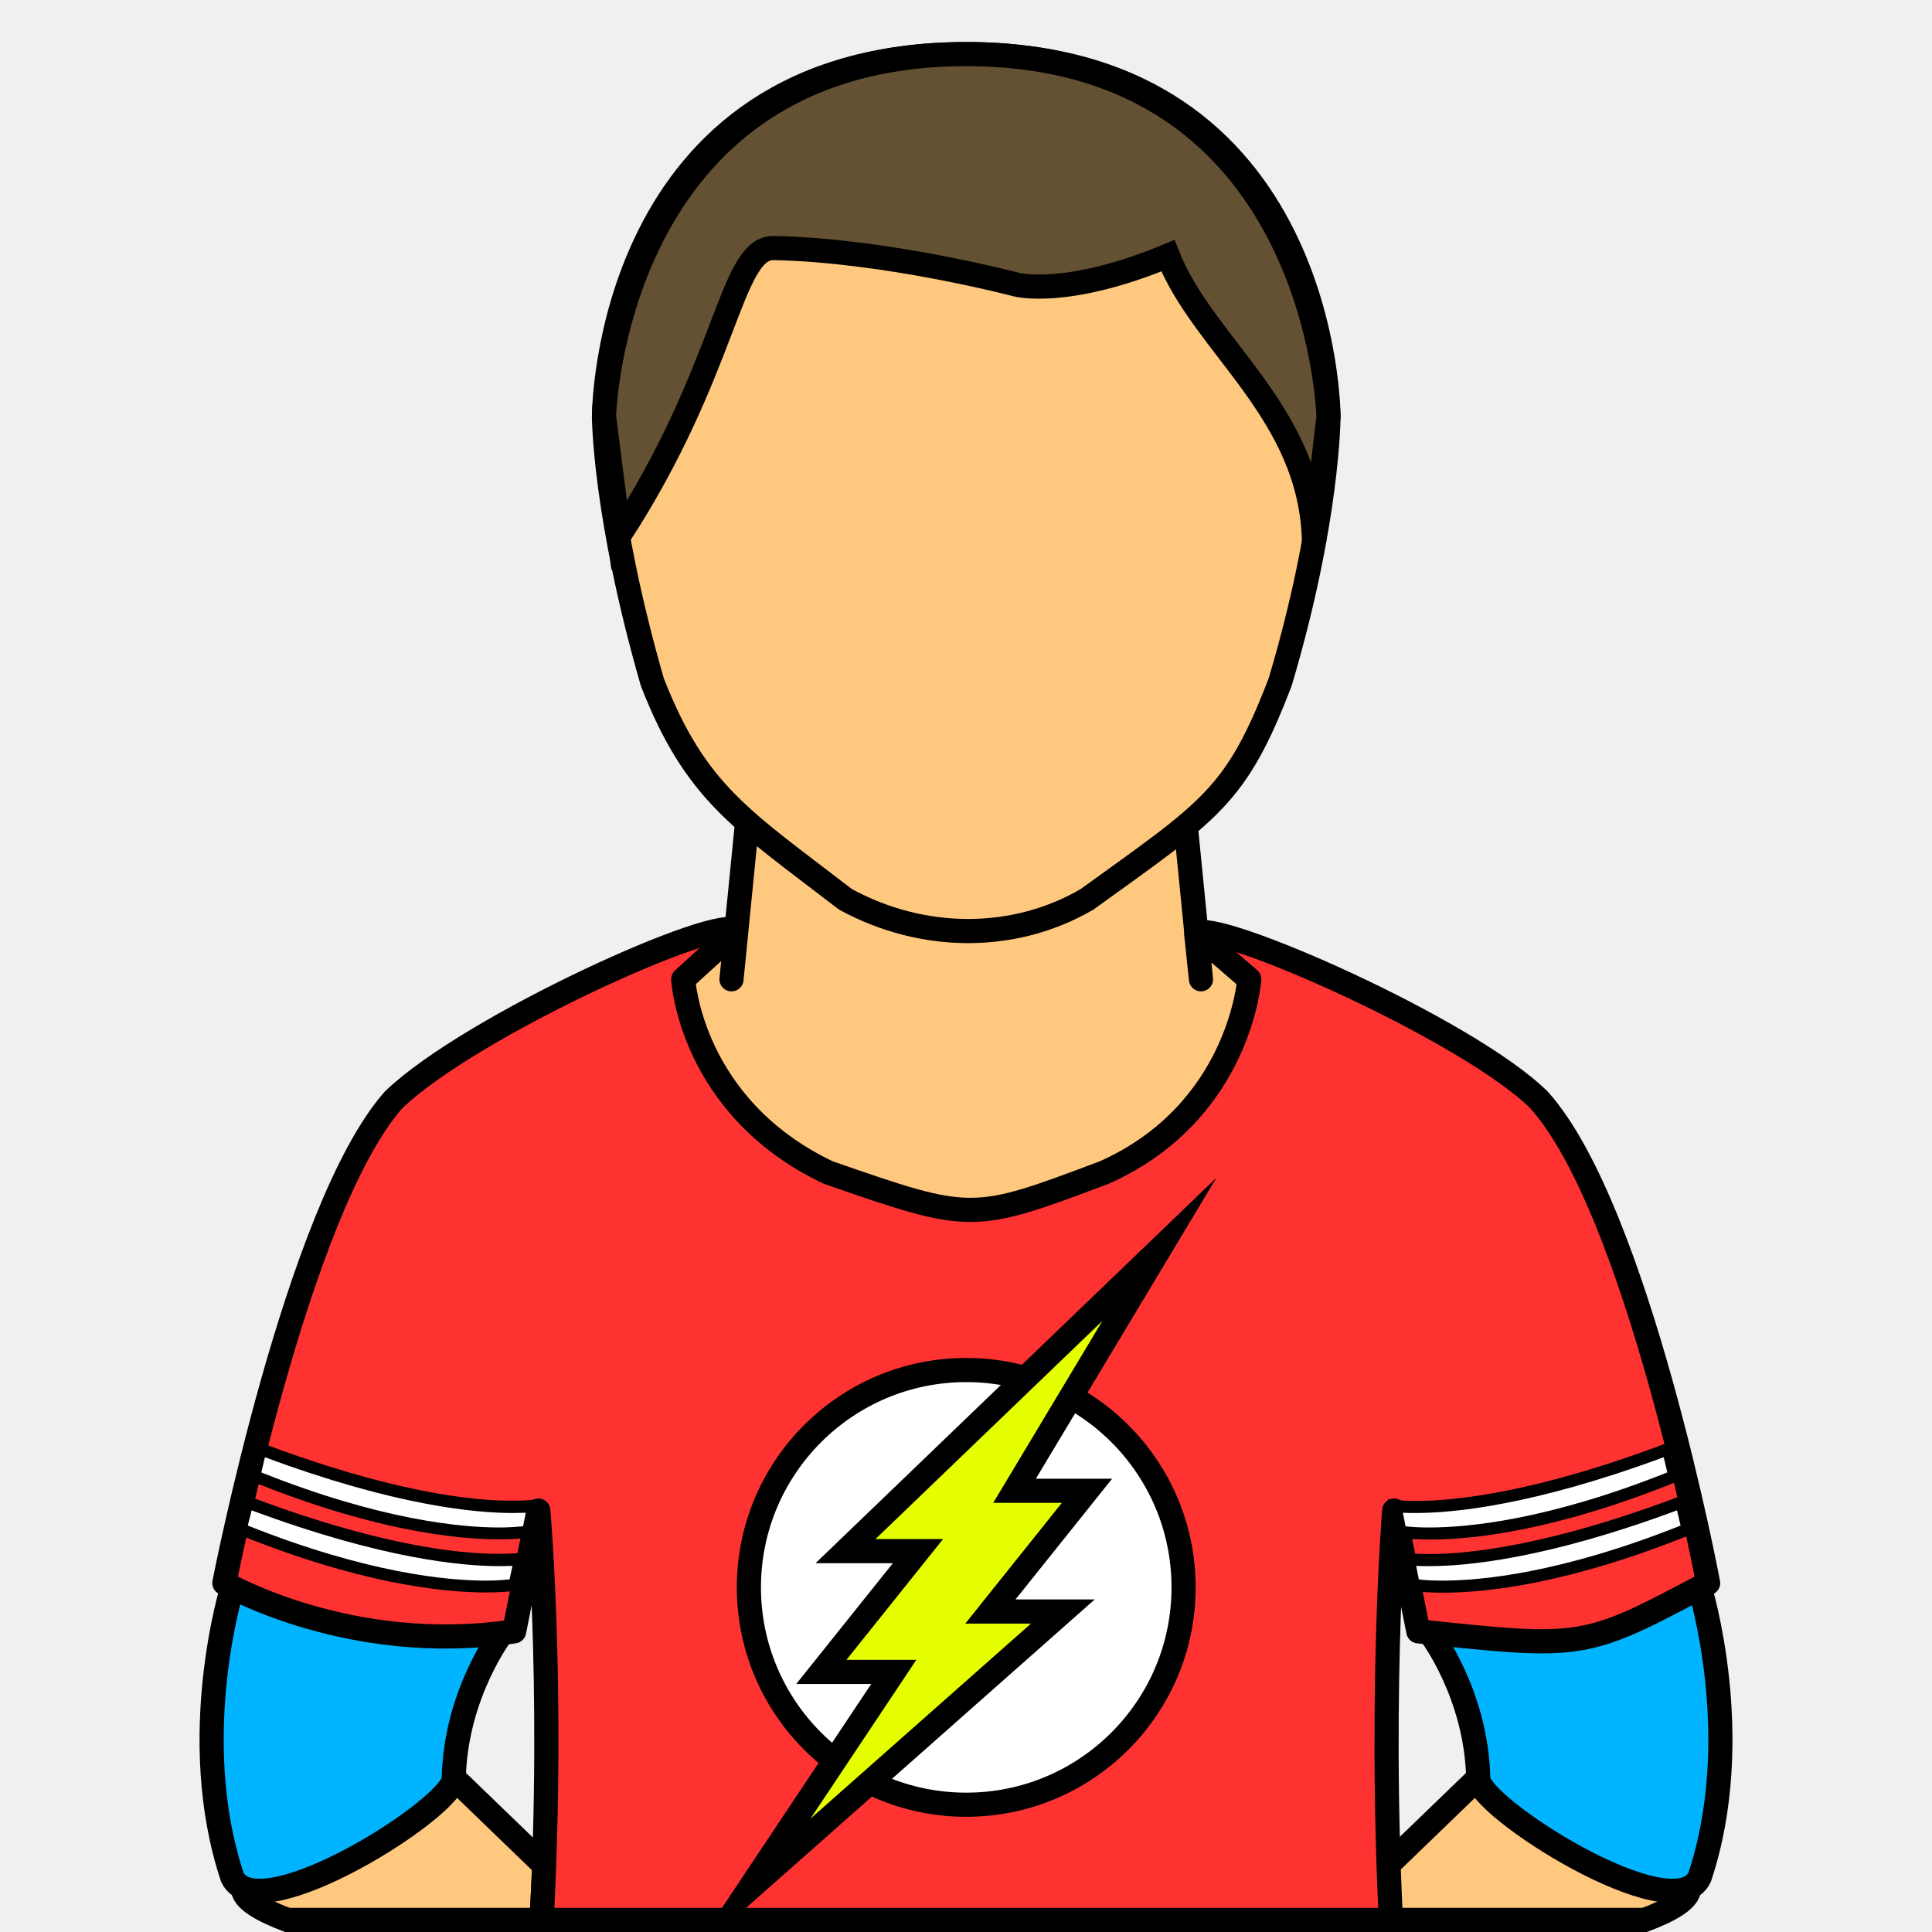
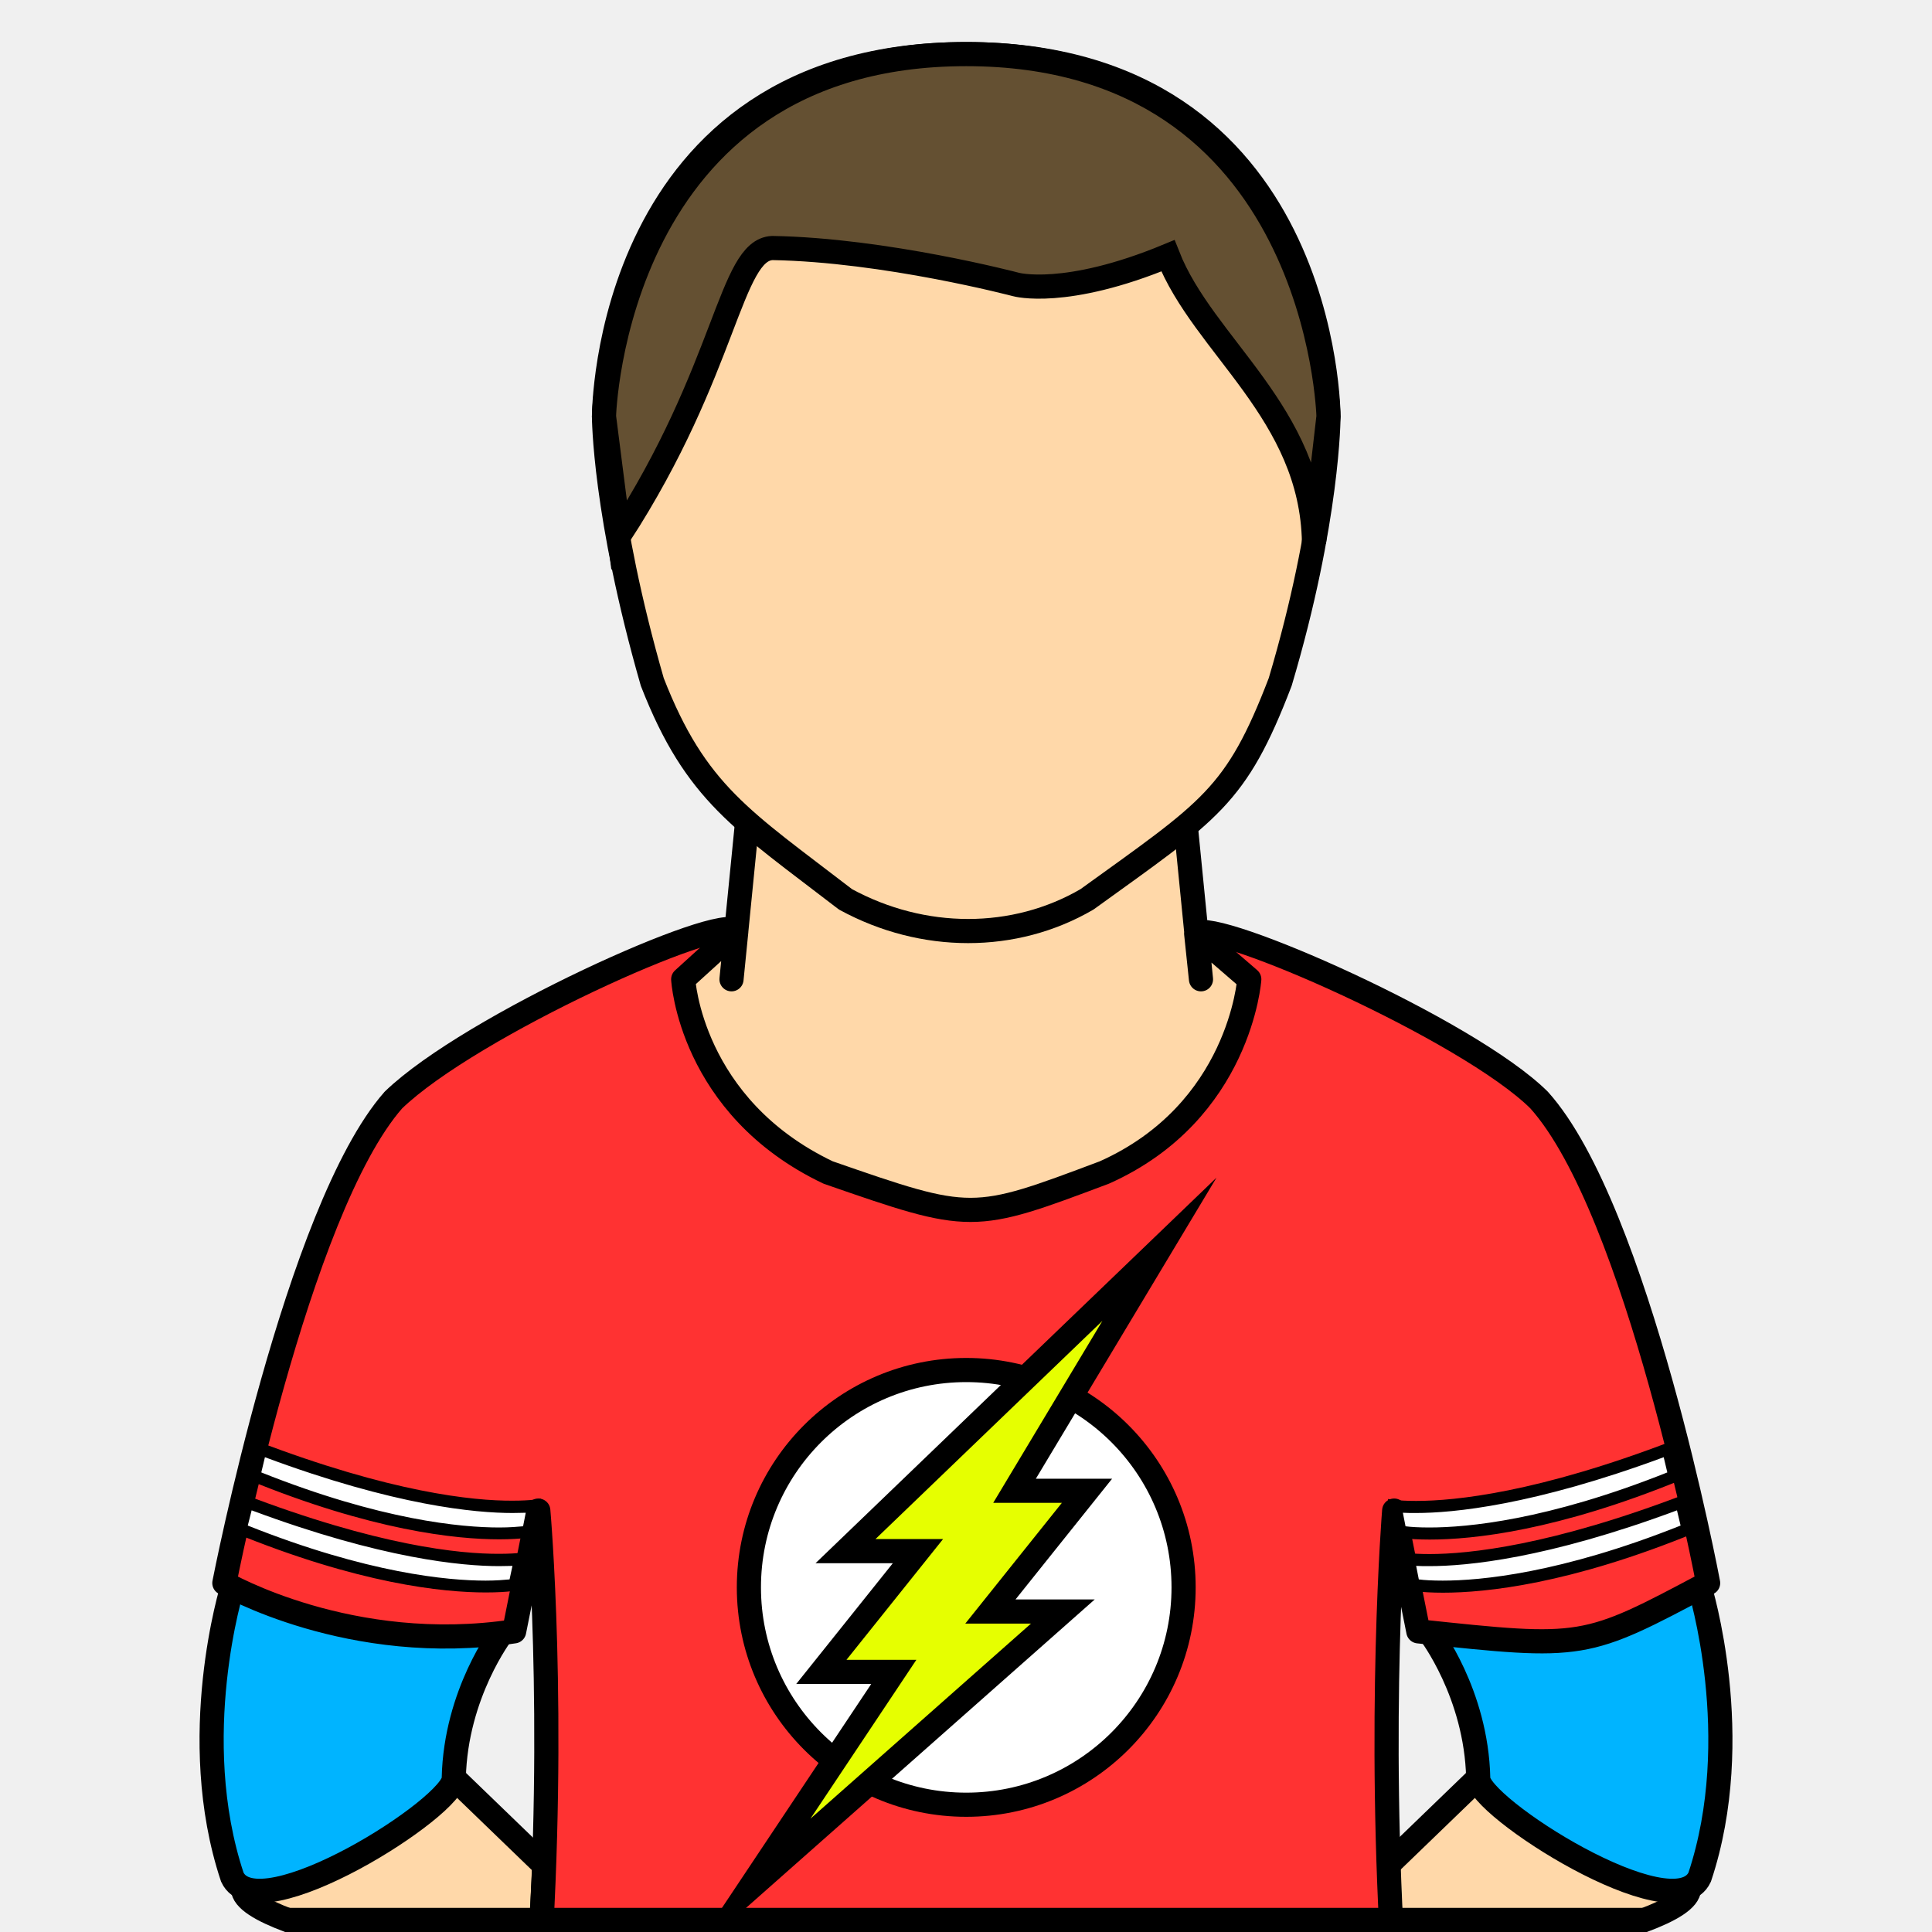
<svg xmlns="http://www.w3.org/2000/svg" version="1.1" id="Calque_1" x="0px" y="0px" viewBox="0 0 800 800" style="enable-background:new 0 0 800 800;" xml:space="preserve">
  <style type="text/css">
- 	.st0{fill:#FFC87F;stroke:#000000;stroke-width:10;stroke-miterlimit:10;}
+ 	.st0{fill:#FFD8A9;stroke:#000000;stroke-width:10;stroke-miterlimit:10;}
	.st1{fill:#00B4FF;stroke:#000000;stroke-width:10;stroke-miterlimit:10;}
	.st2{fill:#FF3232;stroke:#000000;stroke-width:10;stroke-linejoin:round;stroke-miterlimit:10;}
	.st3{fill:#FFFFFF;stroke:#000000;stroke-width:10;stroke-miterlimit:10;}
	.st4{fill:#E6FF00;stroke:#000000;stroke-width:10;stroke-miterlimit:10;}
	.st5{fill:#FFFFFF;}
- 	.st6{fill:#FFC87F;stroke:#000000;stroke-width:10;stroke-linejoin:round;stroke-miterlimit:10;}
+ 	.st6{fill:#FFD8A9;stroke:#000000;stroke-width:10;stroke-linejoin:round;stroke-miterlimit:10;}
	.st7{fill:#645032;stroke:#000000;stroke-width:10;stroke-miterlimit:10;}
	.st8{fill:none;stroke:#000000;stroke-width:10;stroke-miterlimit:10;}
</style>
  <g id="Left_arm_00000165948049921656746190000013933225809869742740_">
    <path class="st0" d="M612.1,736.2l-37.5,36.2l2.4,46c0,0,122.4-18.4,122.4-36.4L612.1,736.2z" />
    <path class="st1" d="M703.8,657.3c0,0,19.3,62.1,0,120c-10.6,22.7-92.6-29.5-91.7-41.1c-0.8-35-20-60-20-60L703.8,657.3z" />
  </g>
  <g id="Right_arm_00000092448806738539856090000002027438822189899677_">
    <path class="st0" d="M187.9,736.2l37.5,36.2l-2.4,46c0,0-122.4-18.4-122.4-36.4L187.9,736.2z" />
    <path class="st1" d="M96.2,657.3c0,0-19.3,62.1,0,120c10.6,22.7,92.6-29.5,91.7-41.1c0.8-35,20-60,20-60L96.2,657.3z" />
  </g>
  <g id="Tee-shirt">
    <path id="Background" class="st2" d="M304.9,385.5c-5.8-7.6-110,39.1-142,70c-40,45.5-70,200-70,200s52.2,30.3,120,20l10-50   c0,0,7.5,84.4,0,192.8h354.4c-7.1-105.7,0-192.8,0-192.8l10,50c68.7,7.3,68.7,7.3,120-20c0,0-29.1-154.5-70-200   c-29.6-29.3-134.5-75.3-142-69L304.9,385.5z" />
    <g id="Logo_flash">
      <circle id="Circle" class="st3" cx="400.1" cy="657.3" r="90" />
      <polygon id="Lightning" class="st4" points="480.1,517.3 350.1,642.3 380.1,642.3 340.1,692.3 370.1,692.3 310.1,782.3     440.1,667.3 410.1,667.3 450.1,617.3 420.1,617.3   " />
    </g>
    <g>
      <g>
        <path class="st5" d="M206.7,634.9c-16,0-50.3-3.1-101.5-23.8L108,600c55.1,20.8,88.9,24,104.2,24c3.7,0,6.6-0.2,8.6-0.4     l-2.1,10.6C216.6,634.5,212.6,634.9,206.7,634.9z" />
        <path d="M109.7,603.4c54,20.1,87.2,23.1,102.5,23.1c2.1,0,3.9-0.1,5.5-0.1l-1.1,5.6c-2.2,0.2-5.5,0.5-9.9,0.5     c-15.6,0-48.8-3-98.5-22.8L109.7,603.4 M106.2,596.7l-3.9,15.9c51.7,21.2,86.5,24.8,104.4,24.8c9.4,0,14.1-1,14.1-1l3.2-15.8     c0,0-3.8,0.8-11.7,0.8C195.9,621.5,161.9,618,106.2,596.7L106.2,596.7z" />
      </g>
      <g>
        <path class="st5" d="M201.2,657c-16,0-50.3-3.1-101.5-23.8l2.7-11.1c55.1,20.8,88.9,24,104.2,24c3.7,0,6.6-0.2,8.6-0.4l-2.1,10.6     C211.1,656.6,207.1,657,201.2,657z" />
        <path d="M104.2,625.4c54,20.1,87.2,23.1,102.5,23.1c2.1,0,3.9-0.1,5.5-0.1L211,654c-2.2,0.2-5.5,0.5-9.9,0.5     c-15.6,0-48.8-3-98.5-22.8L104.2,625.4 M100.7,618.7l-3.9,15.9c51.7,21.2,86.5,24.8,104.4,24.8c9.4,0,14.1-1,14.1-1l3.2-15.8     c0,0-3.8,0.8-11.7,0.8C190.3,643.5,156.3,640,100.7,618.7L100.7,618.7z" />
      </g>
    </g>
    <g>
      <g>
-         <path class="st5" d="M591.9,634.9c-5.9,0-9.9-0.4-12-0.7l-2.1-10.6c2,0.2,4.9,0.4,8.6,0.4c15.3,0,49.1-3.1,104.2-24l2.7,11.1     C642.2,631.8,607.9,634.9,591.9,634.9C591.9,634.9,591.9,634.9,591.9,634.9z" />
+         <path class="st5" d="M591.9,634.9c-5.9,0-9.9-0.4-12-0.7l-2.1-10.6c2,0.2,4.9,0.4,8.6,0.4c15.3,0,49.1-3.1,104.2-24l2.7,11.1     C642.2,631.8,607.9,634.9,591.9,634.9L591.9,634.9z" />
        <path d="M688.9,603.4l1.5,6.3c-49.7,19.8-82.9,22.8-98.5,22.8c-4.4,0-7.7-0.2-9.9-0.5l-1.1-5.6c1.6,0.1,3.4,0.1,5.5,0.1     C601.6,626.5,634.9,623.4,688.9,603.4 M692.4,596.7c-55.6,21.3-89.7,24.8-106,24.8c-8,0-11.7-0.8-11.7-0.8l3.2,15.8     c0,0,4.7,1,14.1,1c17.9,0,52.7-3.6,104.4-24.8L692.4,596.7L692.4,596.7z" />
      </g>
      <g>
-         <path class="st5" d="M597.4,657c-5.9,0-9.9-0.4-12-0.7l-2.1-10.6c2,0.2,4.9,0.4,8.6,0.4c15.3,0,49.1-3.1,104.2-24l2.7,11.1     C647.7,653.9,613.4,657,597.4,657C597.4,657,597.4,657,597.4,657z" />
+         <path class="st5" d="M597.4,657c-5.9,0-9.9-0.4-12-0.7l-2.1-10.6c2,0.2,4.9,0.4,8.6,0.4c15.3,0,49.1-3.1,104.2-24l2.7,11.1     C647.7,653.9,613.4,657,597.4,657L597.4,657z" />
        <path d="M694.4,625.4l1.5,6.3c-49.7,19.8-82.9,22.8-98.5,22.8c-4.4,0-7.7-0.2-9.9-0.5l-1.1-5.6c1.6,0.1,3.4,0.1,5.5,0.1     C607.2,648.5,640.4,645.5,694.4,625.4 M697.9,618.7c-55.6,21.3-89.7,24.8-106,24.8c-8,0-11.7-0.8-11.7-0.8l3.2,15.8     c0,0,4.7,1,14.1,1c17.9,0,52.7-3.6,104.4-24.8L697.9,618.7L697.9,618.7z" />
      </g>
    </g>
  </g>
  <g id="Head_00000137851594333820240570000000196124171799771571_">
    <path id="Neck_00000164491315305902452950000005494592489333724568_" class="st6" d="M322.9,203.9l-20,201.6l2-20l-22,20   c0,0,2.9,52.8,60,80c59.6,20.7,59.6,20.6,114.4,0c56.2-25.1,60-80,60-80l-22-19l2,19l-20-201.6H322.9z" />
    <path id="Head_00000026860008632213233090000005917094435384230293_" class="st6" d="M250.1,172.4c0,0,0,40.5,20,110   c18,46.2,37.3,57.1,80,90c32.1,17.5,70,17.5,100,0c51.1-36.9,61.7-42.3,80-90c20-67.2,20-110,20-110s0-150-150-150   S250.1,172.4,250.1,172.4z" />
    <path id="Hairs" class="st7" d="M400.1,22.4c146.2,0,150,150,150,150l-6,52.2c-0.9-53.7-45.8-81.3-60.5-118.7   c-42.5,17.6-62.9,11.9-62.9,11.9s-54.1-14.3-100.9-15.1c-17.6,0.8-18.7,50.2-63.4,119.1l-6.3-49.4   C250.1,172.4,253.9,22.4,400.1,22.4z" />
  </g>
  <line class="st8" x1="118.1" y1="795" x2="681.9" y2="795" />
</svg>
